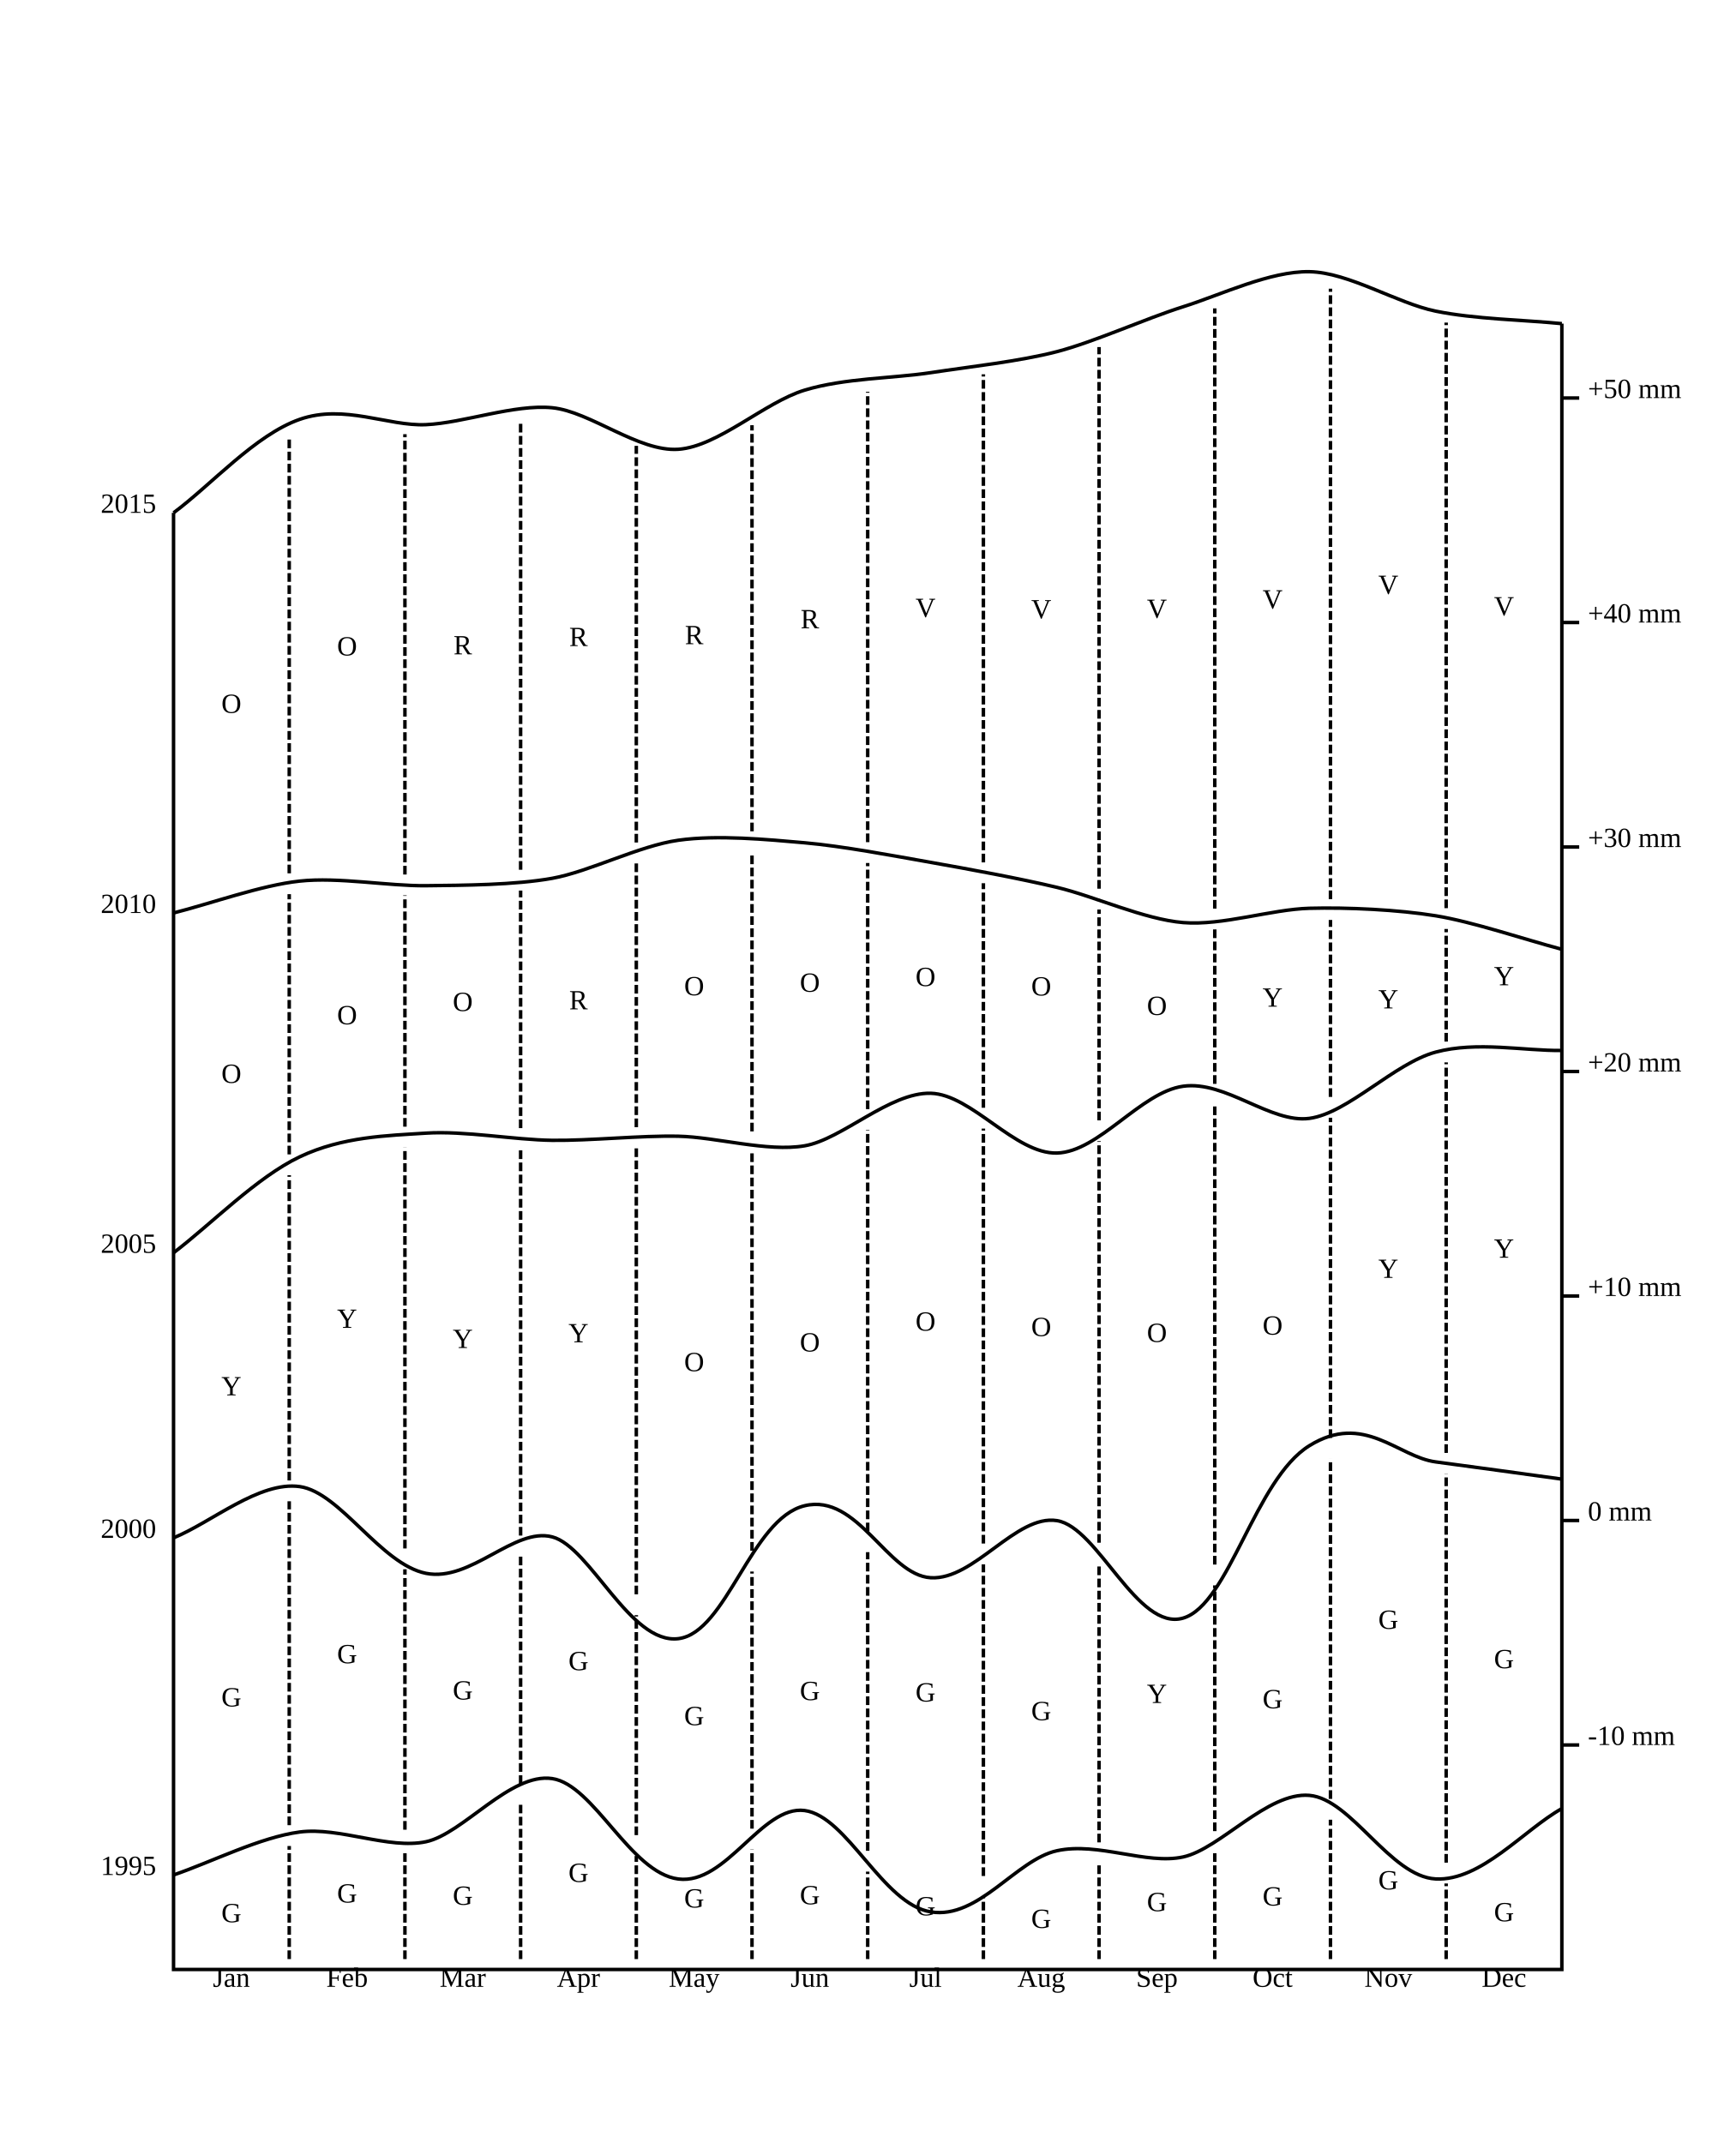
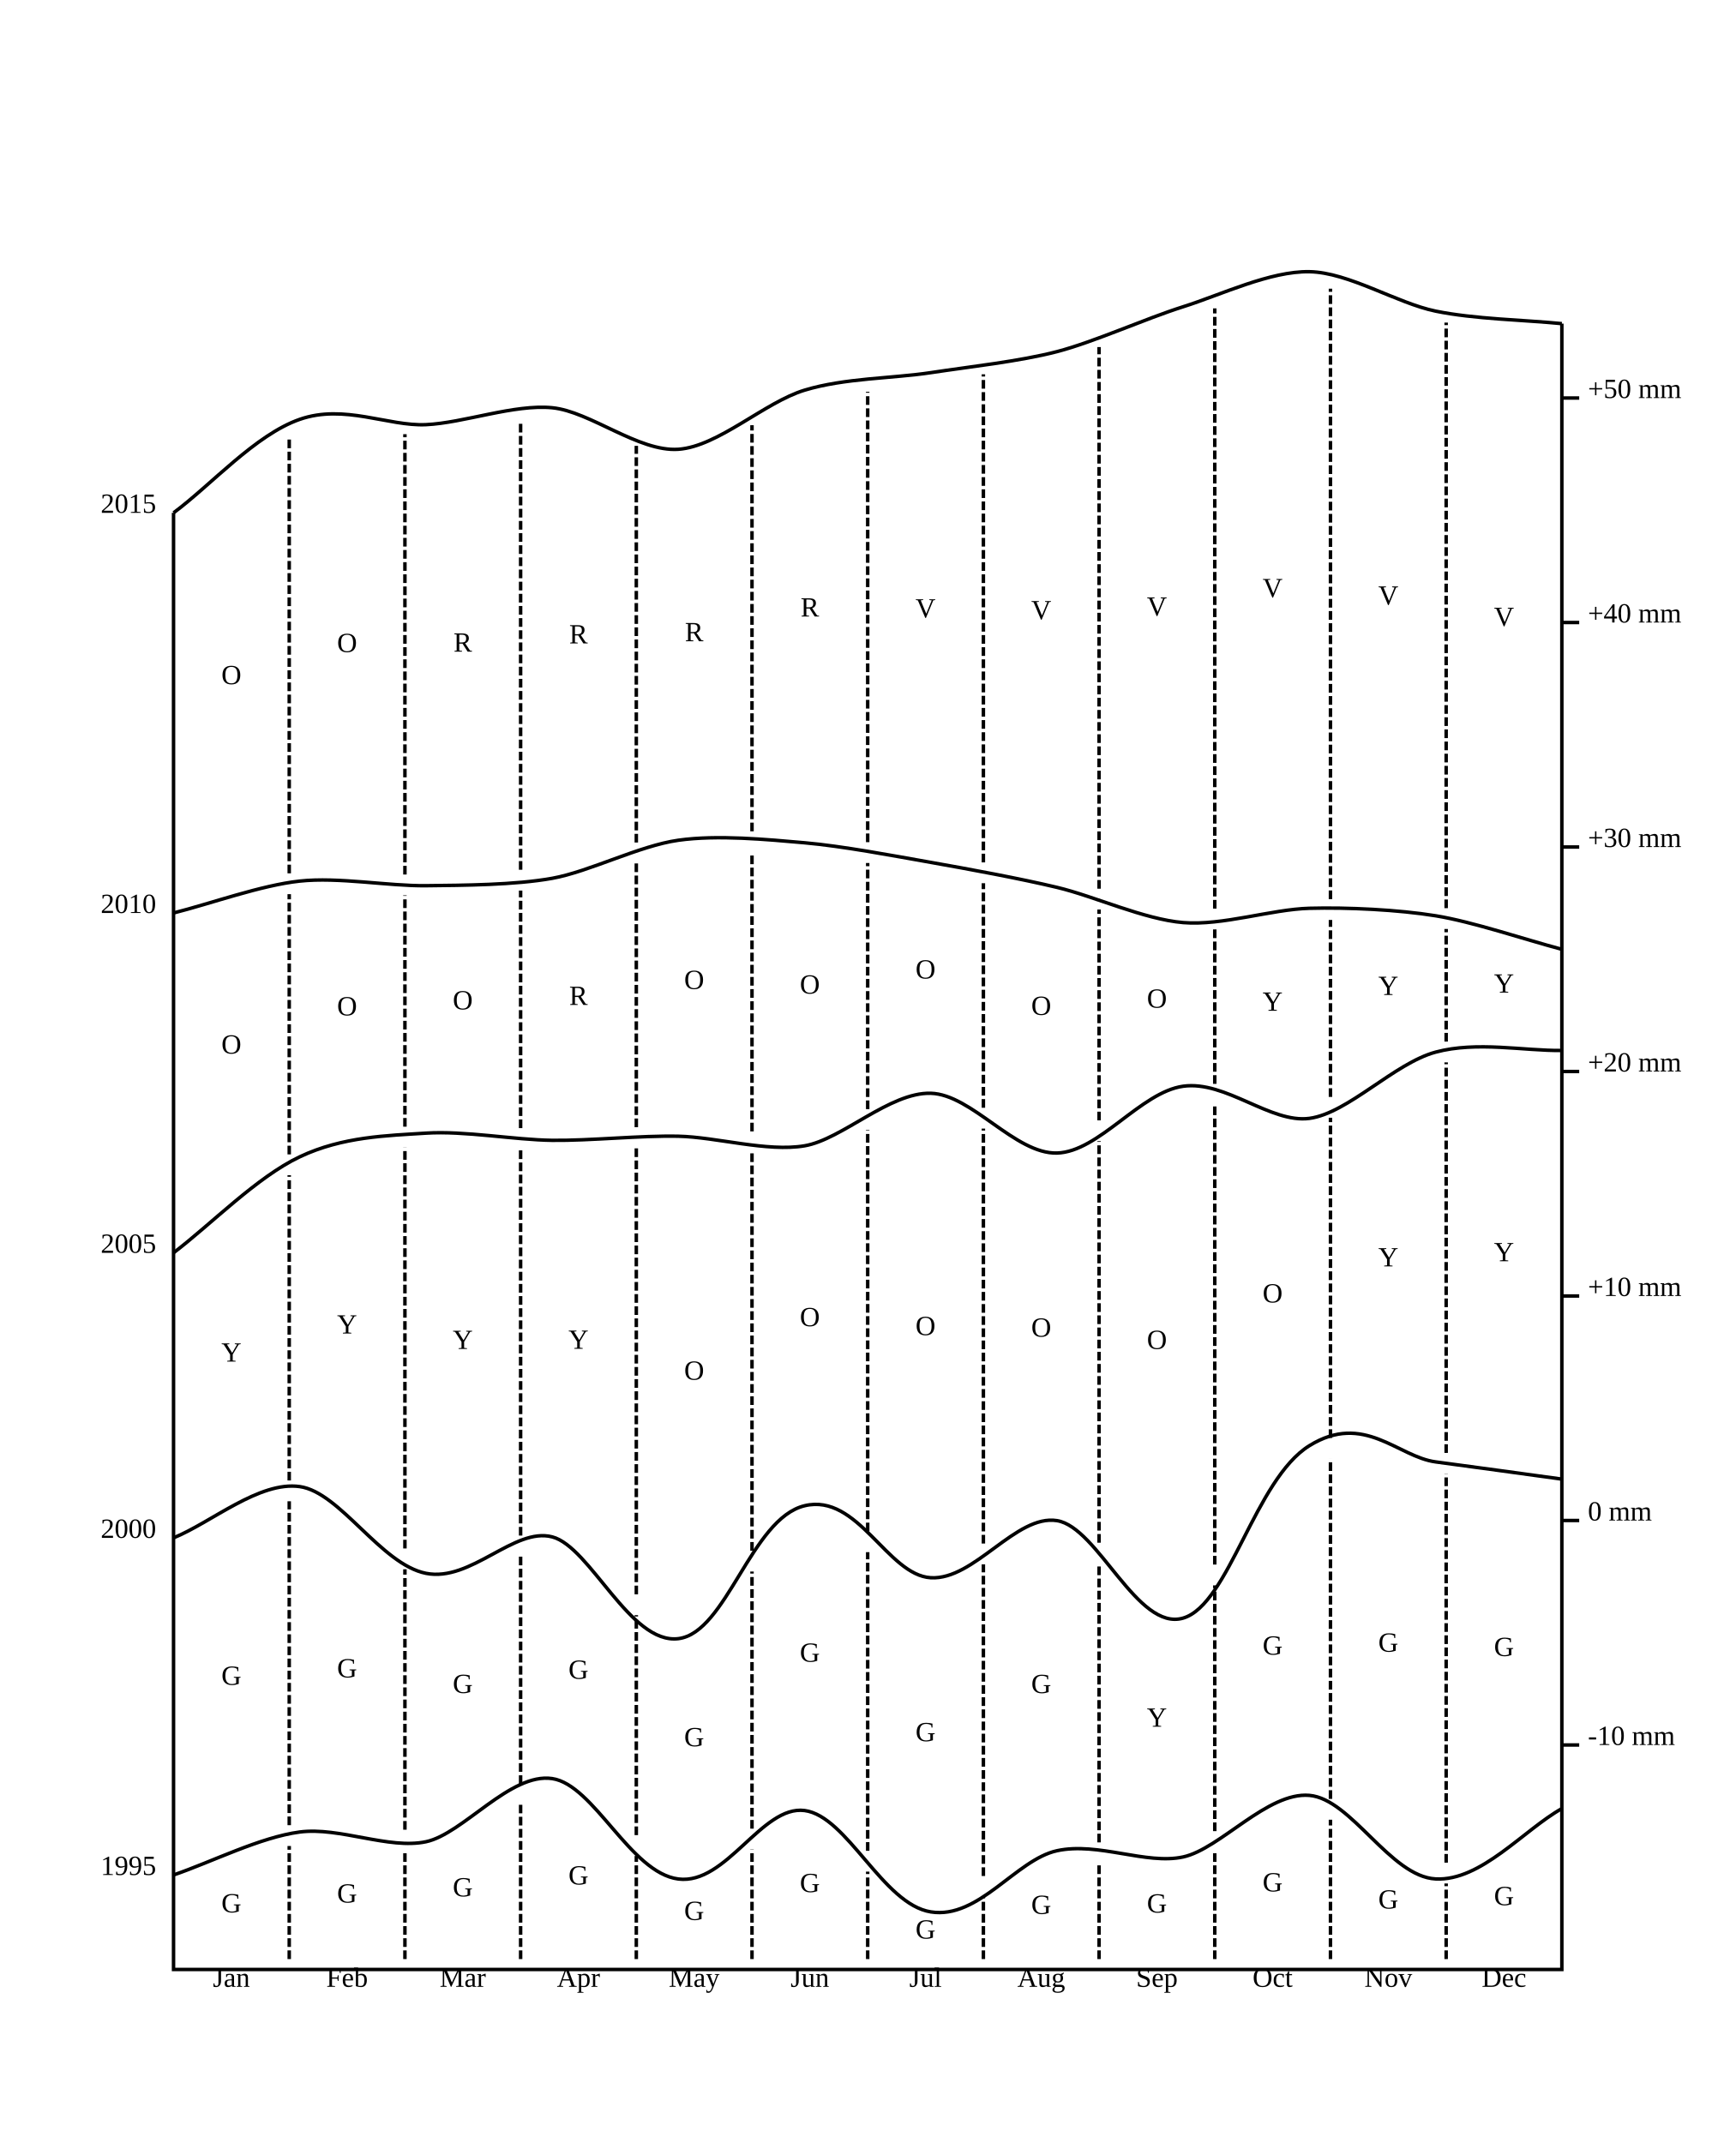
<svg xmlns="http://www.w3.org/2000/svg" baseProfile="full" height="1235" version="1.1" width="1000">
  <defs />
  <g id="axis">
    <line stroke="#000000" stroke-width="2" x1="900" x2="910" y1="1005.625" y2="1005.625" />
    <line stroke="#000000" stroke-width="2" x1="900" x2="910" y1="876.25" y2="876.25" />
    <line stroke="#000000" stroke-width="2" x1="900" x2="910" y1="746.875" y2="746.875" />
    <line stroke="#000000" stroke-width="2" x1="900" x2="910" y1="617.5" y2="617.5" />
    <line stroke="#000000" stroke-width="2" x1="900" x2="910" y1="488.125" y2="488.125" />
    <line stroke="#000000" stroke-width="2" x1="900" x2="910" y1="358.75" y2="358.75" />
    <line stroke="#000000" stroke-width="2" x1="900" x2="910" y1="229.375" y2="229.375" />
    <polyline fill="none" points="100.0,295.529 100,1135 900,1135 900.0,186.509" stroke="#000000" stroke-width="2" />
  </g>
  <g id="data">
    <line stroke="#000000" stroke-dasharray="5,2" stroke-width="2" x1="166.667" x2="166.667" y1="1129" y2="1063.842" />
    <line stroke="#000000" stroke-dasharray="5,2" stroke-width="2" x1="233.333" x2="233.333" y1="1129" y2="1066.451" />
    <line stroke="#000000" stroke-dasharray="5,2" stroke-width="2" x1="300.0" x2="300.0" y1="1129" y2="1040.088" />
    <line stroke="#000000" stroke-dasharray="5,2" stroke-width="2" x1="366.667" x2="366.667" y1="1129" y2="1069.571" />
    <line stroke="#000000" stroke-dasharray="5,2" stroke-width="2" x1="433.333" x2="433.333" y1="1129" y2="1065.844" />
    <line stroke="#000000" stroke-dasharray="5,2" stroke-width="2" x1="500.0" x2="500.0" y1="1129" y2="1078.609" />
    <line stroke="#000000" stroke-dasharray="5,2" stroke-width="2" x1="566.667" x2="566.667" y1="1129" y2="1093.126" />
    <line stroke="#000000" stroke-dasharray="5,2" stroke-width="2" x1="633.333" x2="633.333" y1="1129" y2="1073.754" />
    <line stroke="#000000" stroke-dasharray="5,2" stroke-width="2" x1="700.0" x2="700.0" y1="1129" y2="1067.272" />
    <line stroke="#000000" stroke-dasharray="5,2" stroke-width="2" x1="766.667" x2="766.667" y1="1129" y2="1048.695" />
    <line stroke="#000000" stroke-dasharray="5,2" stroke-width="2" x1="833.333" x2="833.333" y1="1129" y2="1085.441" />
    <path d="M100.0,1080.533 C121.818,1073.107 149.877,1058.787 172.727,1055.779 S224.046,1065.918 245.455,1061.386 S294.045,1021.424 318.182,1024.988 S363.247,1079.36 390.909,1082.862 S439.022,1040.195 463.636,1043.402 S508.727,1097.415 536.364,1101.815 S585.4,1071.72 609.091,1066.561 S660.48,1074.818 681.818,1070.14 S730.362,1032.562 754.545,1034.67 S801.142,1081.451 827.273,1082.819 S878.182,1054.443 900.0,1042.281" fill="none" stroke="#000000" stroke-width="2" />
    <line stroke="#000000" stroke-dasharray="5,2" stroke-width="2" x1="166.667" x2="166.667" y1="1051.842" y2="865.176" />
    <line stroke="#000000" stroke-dasharray="5,2" stroke-width="2" x1="233.333" x2="233.333" y1="1054.451" y2="904.366" />
    <line stroke="#000000" stroke-dasharray="5,2" stroke-width="2" x1="300.0" x2="300.0" y1="1028.088" y2="896.945" />
    <line stroke="#000000" stroke-dasharray="5,2" stroke-width="2" x1="366.667" x2="366.667" y1="1057.571" y2="930.794" />
    <line stroke="#000000" stroke-dasharray="5,2" stroke-width="2" x1="433.333" x2="433.333" y1="1053.844" y2="905.667" />
    <line stroke="#000000" stroke-dasharray="5,2" stroke-width="2" x1="500.0" x2="500.0" y1="1066.609" y2="894.497" />
    <line stroke="#000000" stroke-dasharray="5,2" stroke-width="2" x1="566.667" x2="566.667" y1="1081.126" y2="901.53" />
    <line stroke="#000000" stroke-dasharray="5,2" stroke-width="2" x1="633.333" x2="633.333" y1="1061.754" y2="901.053" />
    <line stroke="#000000" stroke-dasharray="5,2" stroke-width="2" x1="700.0" x2="700.0" y1="1055.272" y2="913.645" />
    <line stroke="#000000" stroke-dasharray="5,2" stroke-width="2" x1="766.667" x2="766.667" y1="1036.695" y2="840.685" />
    <line stroke="#000000" stroke-dasharray="5,2" stroke-width="2" x1="833.333" x2="833.333" y1="1073.441" y2="849.31" />
    <path d="M100.0,886.255 C121.818,877.393 149.407,853.437 172.727,856.714 S219.491,901.523 245.455,906.696 S296.197,880.004 318.182,885.694 S363.091,947.775 390.909,944.344 S432.835,875.188 463.636,867.754 S511.289,907.761 536.364,909.241 S585.444,872.557 609.091,876.336 S655.395,940.335 681.818,932.485 S723.133,852.562 754.545,833.125 S805.465,839.593 827.273,842.483 S878.182,849.426 900.0,852.402" fill="none" stroke="#000000" stroke-width="2" />
    <line stroke="#000000" stroke-dasharray="5,2" stroke-width="2" x1="166.667" x2="166.667" y1="853.176" y2="677.273" />
    <line stroke="#000000" stroke-dasharray="5,2" stroke-width="2" x1="233.333" x2="233.333" y1="892.366" y2="661.299" />
    <line stroke="#000000" stroke-dasharray="5,2" stroke-width="2" x1="300.0" x2="300.0" y1="884.945" y2="662.131" />
    <line stroke="#000000" stroke-dasharray="5,2" stroke-width="2" x1="366.667" x2="366.667" y1="918.794" y2="661.591" />
    <line stroke="#000000" stroke-dasharray="5,2" stroke-width="2" x1="433.333" x2="433.333" y1="893.667" y2="664.023" />
    <line stroke="#000000" stroke-dasharray="5,2" stroke-width="2" x1="500.0" x2="500.0" y1="882.497" y2="651.186" />
    <line stroke="#000000" stroke-dasharray="5,2" stroke-width="2" x1="566.667" x2="566.667" y1="889.53" y2="650.399" />
    <line stroke="#000000" stroke-dasharray="5,2" stroke-width="2" x1="633.333" x2="633.333" y1="889.053" y2="657.655" />
    <line stroke="#000000" stroke-dasharray="5,2" stroke-width="2" x1="700.0" x2="700.0" y1="901.645" y2="636.619" />
    <line stroke="#000000" stroke-dasharray="5,2" stroke-width="2" x1="766.667" x2="766.667" y1="828.685" y2="644.15" />
    <line stroke="#000000" stroke-dasharray="5,2" stroke-width="2" x1="833.333" x2="833.333" y1="837.31" y2="612.252" />
    <path d="M100.0,721.983 C121.818,705.387 147.957,678.406 172.727,666.663 S223.303,654.473 245.455,653.026 S296.33,656.899 318.182,657.166 S369.085,654.329 390.909,654.803 S442.066,663.994 463.636,660.323 S512.74,629.373 536.364,630.049 S584.959,665.163 609.091,664.489 S657.361,629.346 681.818,625.987 S732.233,647.529 754.545,644.514 S803.476,612.733 827.273,606.331 S878.182,605.667 900.0,605.382" fill="none" stroke="#000000" stroke-width="2" />
    <line stroke="#000000" stroke-dasharray="5,2" stroke-width="2" x1="166.667" x2="166.667" y1="665.273" y2="515.299" />
    <line stroke="#000000" stroke-dasharray="5,2" stroke-width="2" x1="233.333" x2="233.333" y1="649.299" y2="515.979" />
    <line stroke="#000000" stroke-dasharray="5,2" stroke-width="2" x1="300.0" x2="300.0" y1="650.131" y2="513.235" />
    <line stroke="#000000" stroke-dasharray="5,2" stroke-width="2" x1="366.667" x2="366.667" y1="649.591" y2="497.541" />
    <line stroke="#000000" stroke-dasharray="5,2" stroke-width="2" x1="433.333" x2="433.333" y1="652.023" y2="491.079" />
    <line stroke="#000000" stroke-dasharray="5,2" stroke-width="2" x1="500.0" x2="500.0" y1="639.186" y2="497.338" />
    <line stroke="#000000" stroke-dasharray="5,2" stroke-width="2" x1="566.667" x2="566.667" y1="638.399" y2="508.989" />
    <line stroke="#000000" stroke-dasharray="5,2" stroke-width="2" x1="633.333" x2="633.333" y1="645.655" y2="524.154" />
    <line stroke="#000000" stroke-dasharray="5,2" stroke-width="2" x1="700.0" x2="700.0" y1="624.619" y2="535.622" />
    <line stroke="#000000" stroke-dasharray="5,2" stroke-width="2" x1="766.667" x2="766.667" y1="632.15" y2="530.163" />
    <line stroke="#000000" stroke-dasharray="5,2" stroke-width="2" x1="833.333" x2="833.333" y1="600.252" y2="535.367" />
    <path d="M100.0,526.14 C121.818,520.628 150.354,510.186 172.727,507.768 S223.623,510.66 245.455,510.421 S296.672,510.046 318.182,506.173 S368.342,487.403 390.909,484.225 S441.897,483.781 463.636,485.688 S514.621,493.145 536.364,496.987 S587.456,506.231 609.091,511.391 S659.244,529.811 681.818,531.681 S732.596,524.037 754.545,523.444 S805.699,524.251 827.273,527.757 S878.182,541.285 900.0,547.083" fill="none" stroke="#000000" stroke-width="2" />
    <line stroke="#000000" stroke-dasharray="5,2" stroke-width="2" x1="166.667" x2="166.667" y1="503.299" y2="252.154" />
    <line stroke="#000000" stroke-dasharray="5,2" stroke-width="2" x1="233.333" x2="233.333" y1="503.979" y2="250.217" />
    <line stroke="#000000" stroke-dasharray="5,2" stroke-width="2" x1="300.0" x2="300.0" y1="501.235" y2="243.418" />
    <line stroke="#000000" stroke-dasharray="5,2" stroke-width="2" x1="366.667" x2="366.667" y1="485.541" y2="256.938" />
    <line stroke="#000000" stroke-dasharray="5,2" stroke-width="2" x1="433.333" x2="433.333" y1="479.079" y2="245.042" />
    <line stroke="#000000" stroke-dasharray="5,2" stroke-width="2" x1="500.0" x2="500.0" y1="485.338" y2="225.801" />
    <line stroke="#000000" stroke-dasharray="5,2" stroke-width="2" x1="566.667" x2="566.667" y1="496.989" y2="215.706" />
    <line stroke="#000000" stroke-dasharray="5,2" stroke-width="2" x1="633.333" x2="633.333" y1="512.154" y2="200.012" />
    <line stroke="#000000" stroke-dasharray="5,2" stroke-width="2" x1="700.0" x2="700.0" y1="523.622" y2="177.717" />
    <line stroke="#000000" stroke-dasharray="5,2" stroke-width="2" x1="766.667" x2="766.667" y1="518.163" y2="166.368" />
    <line stroke="#000000" stroke-dasharray="5,2" stroke-width="2" x1="833.333" x2="833.333" y1="523.367" y2="185.907" />
    <path d="M100.0,295.529 C121.818,279.37 147.095,250.618 172.727,241.666 S223.64,245.73 245.455,244.727 S296.273,232.844 318.182,234.981 S367.995,260.512 390.909,258.916 S440.582,231.846 463.636,224.847 S514.589,218.08 536.364,214.756 S587.69,208.227 609.091,202.637 S659.741,183.753 681.818,176.762 S731.906,156.184 754.545,156.58 S804.883,174.7 827.273,179.307 S878.182,184.348 900.0,186.509" fill="none" stroke="#000000" stroke-width="2" />
  </g>
  <g id="labels">
    <text alignment-baseline="middle" font-size="16" x="915" y="1005.625">-10 mm</text>
    <text alignment-baseline="middle" font-size="16" x="915" y="876.25">0 mm</text>
    <text alignment-baseline="middle" font-size="16" x="915" y="746.875">+10 mm</text>
    <text alignment-baseline="middle" font-size="16" x="915" y="617.5">+20 mm</text>
    <text alignment-baseline="middle" font-size="16" x="915" y="488.125">+30 mm</text>
    <text alignment-baseline="middle" font-size="16" x="915" y="358.75">+40 mm</text>
    <text alignment-baseline="middle" font-size="16" x="915" y="229.375">+50 mm</text>
    <text alignment-baseline="before-edge" font-size="16" text-anchor="middle" x="133.333" y="1145">Jan</text>
    <text alignment-baseline="before-edge" font-size="16" text-anchor="middle" x="200.0" y="1145">Feb</text>
    <text alignment-baseline="before-edge" font-size="16" text-anchor="middle" x="266.667" y="1145">Mar</text>
    <text alignment-baseline="before-edge" font-size="16" text-anchor="middle" x="333.333" y="1145">Apr</text>
    <text alignment-baseline="before-edge" font-size="16" text-anchor="middle" x="400.0" y="1145">May</text>
    <text alignment-baseline="before-edge" font-size="16" text-anchor="middle" x="466.667" y="1145">Jun</text>
    <text alignment-baseline="before-edge" font-size="16" text-anchor="middle" x="533.333" y="1145">Jul</text>
    <text alignment-baseline="before-edge" font-size="16" text-anchor="middle" x="600.0" y="1145">Aug</text>
    <text alignment-baseline="before-edge" font-size="16" text-anchor="middle" x="666.667" y="1145">Sep</text>
    <text alignment-baseline="before-edge" font-size="16" text-anchor="middle" x="733.333" y="1145">Oct</text>
    <text alignment-baseline="before-edge" font-size="16" text-anchor="middle" x="800.0" y="1145">Nov</text>
    <text alignment-baseline="before-edge" font-size="16" text-anchor="middle" x="866.667" y="1145">Dec</text>
    <text alignment-baseline="middle" font-size="16" text-anchor="end" x="90.0" y="1080.533">1995</text>
-     <text alignment-baseline="middle" font-size="16" text-anchor="middle" x="133.333" y="1107.767">G</text>
-     <text alignment-baseline="middle" font-size="16" text-anchor="middle" x="200.0" y="1096.421">G</text>
-     <text alignment-baseline="middle" font-size="16" text-anchor="middle" x="266.667" y="1097.726">G</text>
-     <text alignment-baseline="middle" font-size="16" text-anchor="middle" x="333.333" y="1084.544">G</text>
-     <text alignment-baseline="middle" font-size="16" text-anchor="middle" x="400.0" y="1099.285">G</text>
-     <text alignment-baseline="middle" font-size="16" text-anchor="middle" x="466.667" y="1097.422">G</text>
-     <text alignment-baseline="middle" font-size="16" text-anchor="middle" x="533.333" y="1103.804">G</text>
-     <text alignment-baseline="middle" font-size="16" text-anchor="middle" x="600.0" y="1111.063">G</text>
-     <text alignment-baseline="middle" font-size="16" text-anchor="middle" x="666.667" y="1101.377">G</text>
-     <text alignment-baseline="middle" font-size="16" text-anchor="middle" x="733.333" y="1098.136">G</text>
-     <text alignment-baseline="middle" font-size="16" text-anchor="middle" x="800.0" y="1088.847">G</text>
-     <text alignment-baseline="middle" font-size="16" text-anchor="middle" x="866.667" y="1107.22">G</text>
+     <text alignment-baseline="middle" font-size="16" text-anchor="middle" x="133.333" y="1102.094">G</text>
+     <text alignment-baseline="middle" font-size="16" text-anchor="middle" x="200.0" y="1096.441">G</text>
+     <text alignment-baseline="middle" font-size="16" text-anchor="middle" x="266.667" y="1092.885">G</text>
+     <text alignment-baseline="middle" font-size="16" text-anchor="middle" x="333.333" y="1086.023">G</text>
+     <text alignment-baseline="middle" font-size="16" text-anchor="middle" x="400.0" y="1106.465">G</text>
+     <text alignment-baseline="middle" font-size="16" text-anchor="middle" x="466.667" y="1090.418">G</text>
+     <text alignment-baseline="middle" font-size="16" text-anchor="middle" x="533.333" y="1117.191">G</text>
+     <text alignment-baseline="middle" font-size="16" text-anchor="middle" x="600.0" y="1102.984">G</text>
+     <text alignment-baseline="middle" font-size="16" text-anchor="middle" x="666.667" y="1102.197">G</text>
+     <text alignment-baseline="middle" font-size="16" text-anchor="middle" x="733.333" y="1090.008">G</text>
+     <text alignment-baseline="middle" font-size="16" text-anchor="middle" x="800.0" y="1099.881">G</text>
+     <text alignment-baseline="middle" font-size="16" text-anchor="middle" x="866.667" y="1097.93">G</text>
    <text alignment-baseline="middle" font-size="16" text-anchor="end" x="90.0" y="886.255">2000</text>
-     <text alignment-baseline="middle" font-size="16" text-anchor="middle" x="133.333" y="983.394">G</text>
-     <text alignment-baseline="middle" font-size="16" text-anchor="middle" x="200.0" y="958.509">G</text>
-     <text alignment-baseline="middle" font-size="16" text-anchor="middle" x="266.667" y="979.409">G</text>
-     <text alignment-baseline="middle" font-size="16" text-anchor="middle" x="333.333" y="962.516">G</text>
-     <text alignment-baseline="middle" font-size="16" text-anchor="middle" x="400.0" y="994.183">G</text>
-     <text alignment-baseline="middle" font-size="16" text-anchor="middle" x="466.667" y="979.755">G</text>
-     <text alignment-baseline="middle" font-size="16" text-anchor="middle" x="533.333" y="980.553">G</text>
-     <text alignment-baseline="middle" font-size="16" text-anchor="middle" x="600.0" y="991.328">G</text>
-     <text alignment-baseline="middle" font-size="16" text-anchor="middle" x="666.667" y="981.403">Y</text>
-     <text alignment-baseline="middle" font-size="16" text-anchor="middle" x="733.333" y="984.459">G</text>
-     <text alignment-baseline="middle" font-size="16" text-anchor="middle" x="800.0" y="938.69">G</text>
-     <text alignment-baseline="middle" font-size="16" text-anchor="middle" x="866.667" y="961.375">G</text>
+     <text alignment-baseline="middle" font-size="16" text-anchor="middle" x="133.333" y="970.952">G</text>
+     <text alignment-baseline="middle" font-size="16" text-anchor="middle" x="200.0" y="966.67">G</text>
+     <text alignment-baseline="middle" font-size="16" text-anchor="middle" x="266.667" y="975.67">G</text>
+     <text alignment-baseline="middle" font-size="16" text-anchor="middle" x="333.333" y="967.479">G</text>
+     <text alignment-baseline="middle" font-size="16" text-anchor="middle" x="400.0" y="1006.35">G</text>
+     <text alignment-baseline="middle" font-size="16" text-anchor="middle" x="466.667" y="957.66">G</text>
+     <text alignment-baseline="middle" font-size="16" text-anchor="middle" x="533.333" y="1003.447">G</text>
+     <text alignment-baseline="middle" font-size="16" text-anchor="middle" x="600.0" y="975.708">G</text>
+     <text alignment-baseline="middle" font-size="16" text-anchor="middle" x="666.667" y="995.091">Y</text>
+     <text alignment-baseline="middle" font-size="16" text-anchor="middle" x="733.333" y="953.56">G</text>
+     <text alignment-baseline="middle" font-size="16" text-anchor="middle" x="800.0" y="951.868">G</text>
+     <text alignment-baseline="middle" font-size="16" text-anchor="middle" x="866.667" y="954.358">G</text>
    <text alignment-baseline="middle" font-size="16" text-anchor="end" x="90.0" y="721.983">2005</text>
-     <text alignment-baseline="middle" font-size="16" text-anchor="middle" x="133.333" y="804.119">Y</text>
-     <text alignment-baseline="middle" font-size="16" text-anchor="middle" x="200.0" y="765.224">Y</text>
-     <text alignment-baseline="middle" font-size="16" text-anchor="middle" x="266.667" y="776.832">Y</text>
-     <text alignment-baseline="middle" font-size="16" text-anchor="middle" x="333.333" y="773.538">Y</text>
-     <text alignment-baseline="middle" font-size="16" text-anchor="middle" x="400.0" y="790.193">O</text>
-     <text alignment-baseline="middle" font-size="16" text-anchor="middle" x="466.667" y="778.845">O</text>
-     <text alignment-baseline="middle" font-size="16" text-anchor="middle" x="533.333" y="766.842">O</text>
-     <text alignment-baseline="middle" font-size="16" text-anchor="middle" x="600.0" y="769.965">O</text>
-     <text alignment-baseline="middle" font-size="16" text-anchor="middle" x="666.667" y="773.354">O</text>
-     <text alignment-baseline="middle" font-size="16" text-anchor="middle" x="733.333" y="769.132">O</text>
-     <text alignment-baseline="middle" font-size="16" text-anchor="middle" x="800.0" y="736.417">Y</text>
-     <text alignment-baseline="middle" font-size="16" text-anchor="middle" x="866.667" y="724.781">Y</text>
+     <text alignment-baseline="middle" font-size="16" text-anchor="middle" x="133.333" y="784.672">Y</text>
+     <text alignment-baseline="middle" font-size="16" text-anchor="middle" x="200.0" y="768.503">Y</text>
+     <text alignment-baseline="middle" font-size="16" text-anchor="middle" x="266.667" y="777.402">Y</text>
+     <text alignment-baseline="middle" font-size="16" text-anchor="middle" x="333.333" y="777.294">Y</text>
+     <text alignment-baseline="middle" font-size="16" text-anchor="middle" x="400.0" y="795.132">O</text>
+     <text alignment-baseline="middle" font-size="16" text-anchor="middle" x="466.667" y="764.272">O</text>
+     <text alignment-baseline="middle" font-size="16" text-anchor="middle" x="533.333" y="769.411">O</text>
+     <text alignment-baseline="middle" font-size="16" text-anchor="middle" x="600.0" y="770.317">O</text>
+     <text alignment-baseline="middle" font-size="16" text-anchor="middle" x="666.667" y="777.398">O</text>
+     <text alignment-baseline="middle" font-size="16" text-anchor="middle" x="733.333" y="750.607">O</text>
+     <text alignment-baseline="middle" font-size="16" text-anchor="middle" x="800.0" y="729.812">Y</text>
+     <text alignment-baseline="middle" font-size="16" text-anchor="middle" x="866.667" y="726.836">Y</text>
    <text alignment-baseline="middle" font-size="16" text-anchor="end" x="90.0" y="526.14">2010</text>
-     <text alignment-baseline="middle" font-size="16" text-anchor="middle" x="133.333" y="624.061">O</text>
-     <text alignment-baseline="middle" font-size="16" text-anchor="middle" x="200.0" y="590.286">O</text>
-     <text alignment-baseline="middle" font-size="16" text-anchor="middle" x="266.667" y="582.639">O</text>
-     <text alignment-baseline="middle" font-size="16" text-anchor="middle" x="333.333" y="581.683">R</text>
-     <text alignment-baseline="middle" font-size="16" text-anchor="middle" x="400.0" y="573.566">O</text>
-     <text alignment-baseline="middle" font-size="16" text-anchor="middle" x="466.667" y="571.551">O</text>
-     <text alignment-baseline="middle" font-size="16" text-anchor="middle" x="533.333" y="568.262">O</text>
-     <text alignment-baseline="middle" font-size="16" text-anchor="middle" x="600.0" y="573.694">O</text>
-     <text alignment-baseline="middle" font-size="16" text-anchor="middle" x="666.667" y="584.905">O</text>
-     <text alignment-baseline="middle" font-size="16" text-anchor="middle" x="733.333" y="580.12">Y</text>
-     <text alignment-baseline="middle" font-size="16" text-anchor="middle" x="800.0" y="581.156">Y</text>
-     <text alignment-baseline="middle" font-size="16" text-anchor="middle" x="866.667" y="567.809">Y</text>
+     <text alignment-baseline="middle" font-size="16" text-anchor="middle" x="133.333" y="607.174">O</text>
+     <text alignment-baseline="middle" font-size="16" text-anchor="middle" x="200.0" y="585.156">O</text>
+     <text alignment-baseline="middle" font-size="16" text-anchor="middle" x="266.667" y="581.708">O</text>
+     <text alignment-baseline="middle" font-size="16" text-anchor="middle" x="333.333" y="579.137">R</text>
+     <text alignment-baseline="middle" font-size="16" text-anchor="middle" x="400.0" y="569.951">O</text>
+     <text alignment-baseline="middle" font-size="16" text-anchor="middle" x="466.667" y="572.61">O</text>
+     <text alignment-baseline="middle" font-size="16" text-anchor="middle" x="533.333" y="563.914">O</text>
+     <text alignment-baseline="middle" font-size="16" text-anchor="middle" x="600.0" y="584.887">O</text>
+     <text alignment-baseline="middle" font-size="16" text-anchor="middle" x="666.667" y="580.731">O</text>
+     <text alignment-baseline="middle" font-size="16" text-anchor="middle" x="733.333" y="582.478">Y</text>
+     <text alignment-baseline="middle" font-size="16" text-anchor="middle" x="800.0" y="573.394">Y</text>
+     <text alignment-baseline="middle" font-size="16" text-anchor="middle" x="866.667" y="572.021">Y</text>
    <text alignment-baseline="middle" font-size="16" text-anchor="end" x="90.0" y="295.529">2015</text>
-     <text alignment-baseline="middle" font-size="16" text-anchor="middle" x="133.333" y="410.834">O</text>
-     <text alignment-baseline="middle" font-size="16" text-anchor="middle" x="200.0" y="377.727">O</text>
-     <text alignment-baseline="middle" font-size="16" text-anchor="middle" x="266.667" y="377.098">R</text>
-     <text alignment-baseline="middle" font-size="16" text-anchor="middle" x="333.333" y="372.326">R</text>
-     <text alignment-baseline="middle" font-size="16" text-anchor="middle" x="400.0" y="371.239">R</text>
-     <text alignment-baseline="middle" font-size="16" text-anchor="middle" x="466.667" y="362.06">R</text>
-     <text alignment-baseline="middle" font-size="16" text-anchor="middle" x="533.333" y="355.57">V</text>
-     <text alignment-baseline="middle" font-size="16" text-anchor="middle" x="600.0" y="356.348">V</text>
-     <text alignment-baseline="middle" font-size="16" text-anchor="middle" x="666.667" y="356.083">V</text>
-     <text alignment-baseline="middle" font-size="16" text-anchor="middle" x="733.333" y="350.669">V</text>
-     <text alignment-baseline="middle" font-size="16" text-anchor="middle" x="800.0" y="342.265">V</text>
-     <text alignment-baseline="middle" font-size="16" text-anchor="middle" x="866.667" y="354.637">V</text>
+     <text alignment-baseline="middle" font-size="16" text-anchor="middle" x="133.333" y="394.281">O</text>
+     <text alignment-baseline="middle" font-size="16" text-anchor="middle" x="200.0" y="375.788">O</text>
+     <text alignment-baseline="middle" font-size="16" text-anchor="middle" x="266.667" y="375.533">R</text>
+     <text alignment-baseline="middle" font-size="16" text-anchor="middle" x="333.333" y="370.784">R</text>
+     <text alignment-baseline="middle" font-size="16" text-anchor="middle" x="400.0" y="369.533">R</text>
+     <text alignment-baseline="middle" font-size="16" text-anchor="middle" x="466.667" y="355.293">R</text>
+     <text alignment-baseline="middle" font-size="16" text-anchor="middle" x="533.333" y="355.846">V</text>
+     <text alignment-baseline="middle" font-size="16" text-anchor="middle" x="600.0" y="356.871">V</text>
+     <text alignment-baseline="middle" font-size="16" text-anchor="middle" x="666.667" y="354.804">V</text>
+     <text alignment-baseline="middle" font-size="16" text-anchor="middle" x="733.333" y="344.157">V</text>
+     <text alignment-baseline="middle" font-size="16" text-anchor="middle" x="800.0" y="348.462">V</text>
+     <text alignment-baseline="middle" font-size="16" text-anchor="middle" x="866.667" y="360.717">V</text>
  </g>
</svg>
